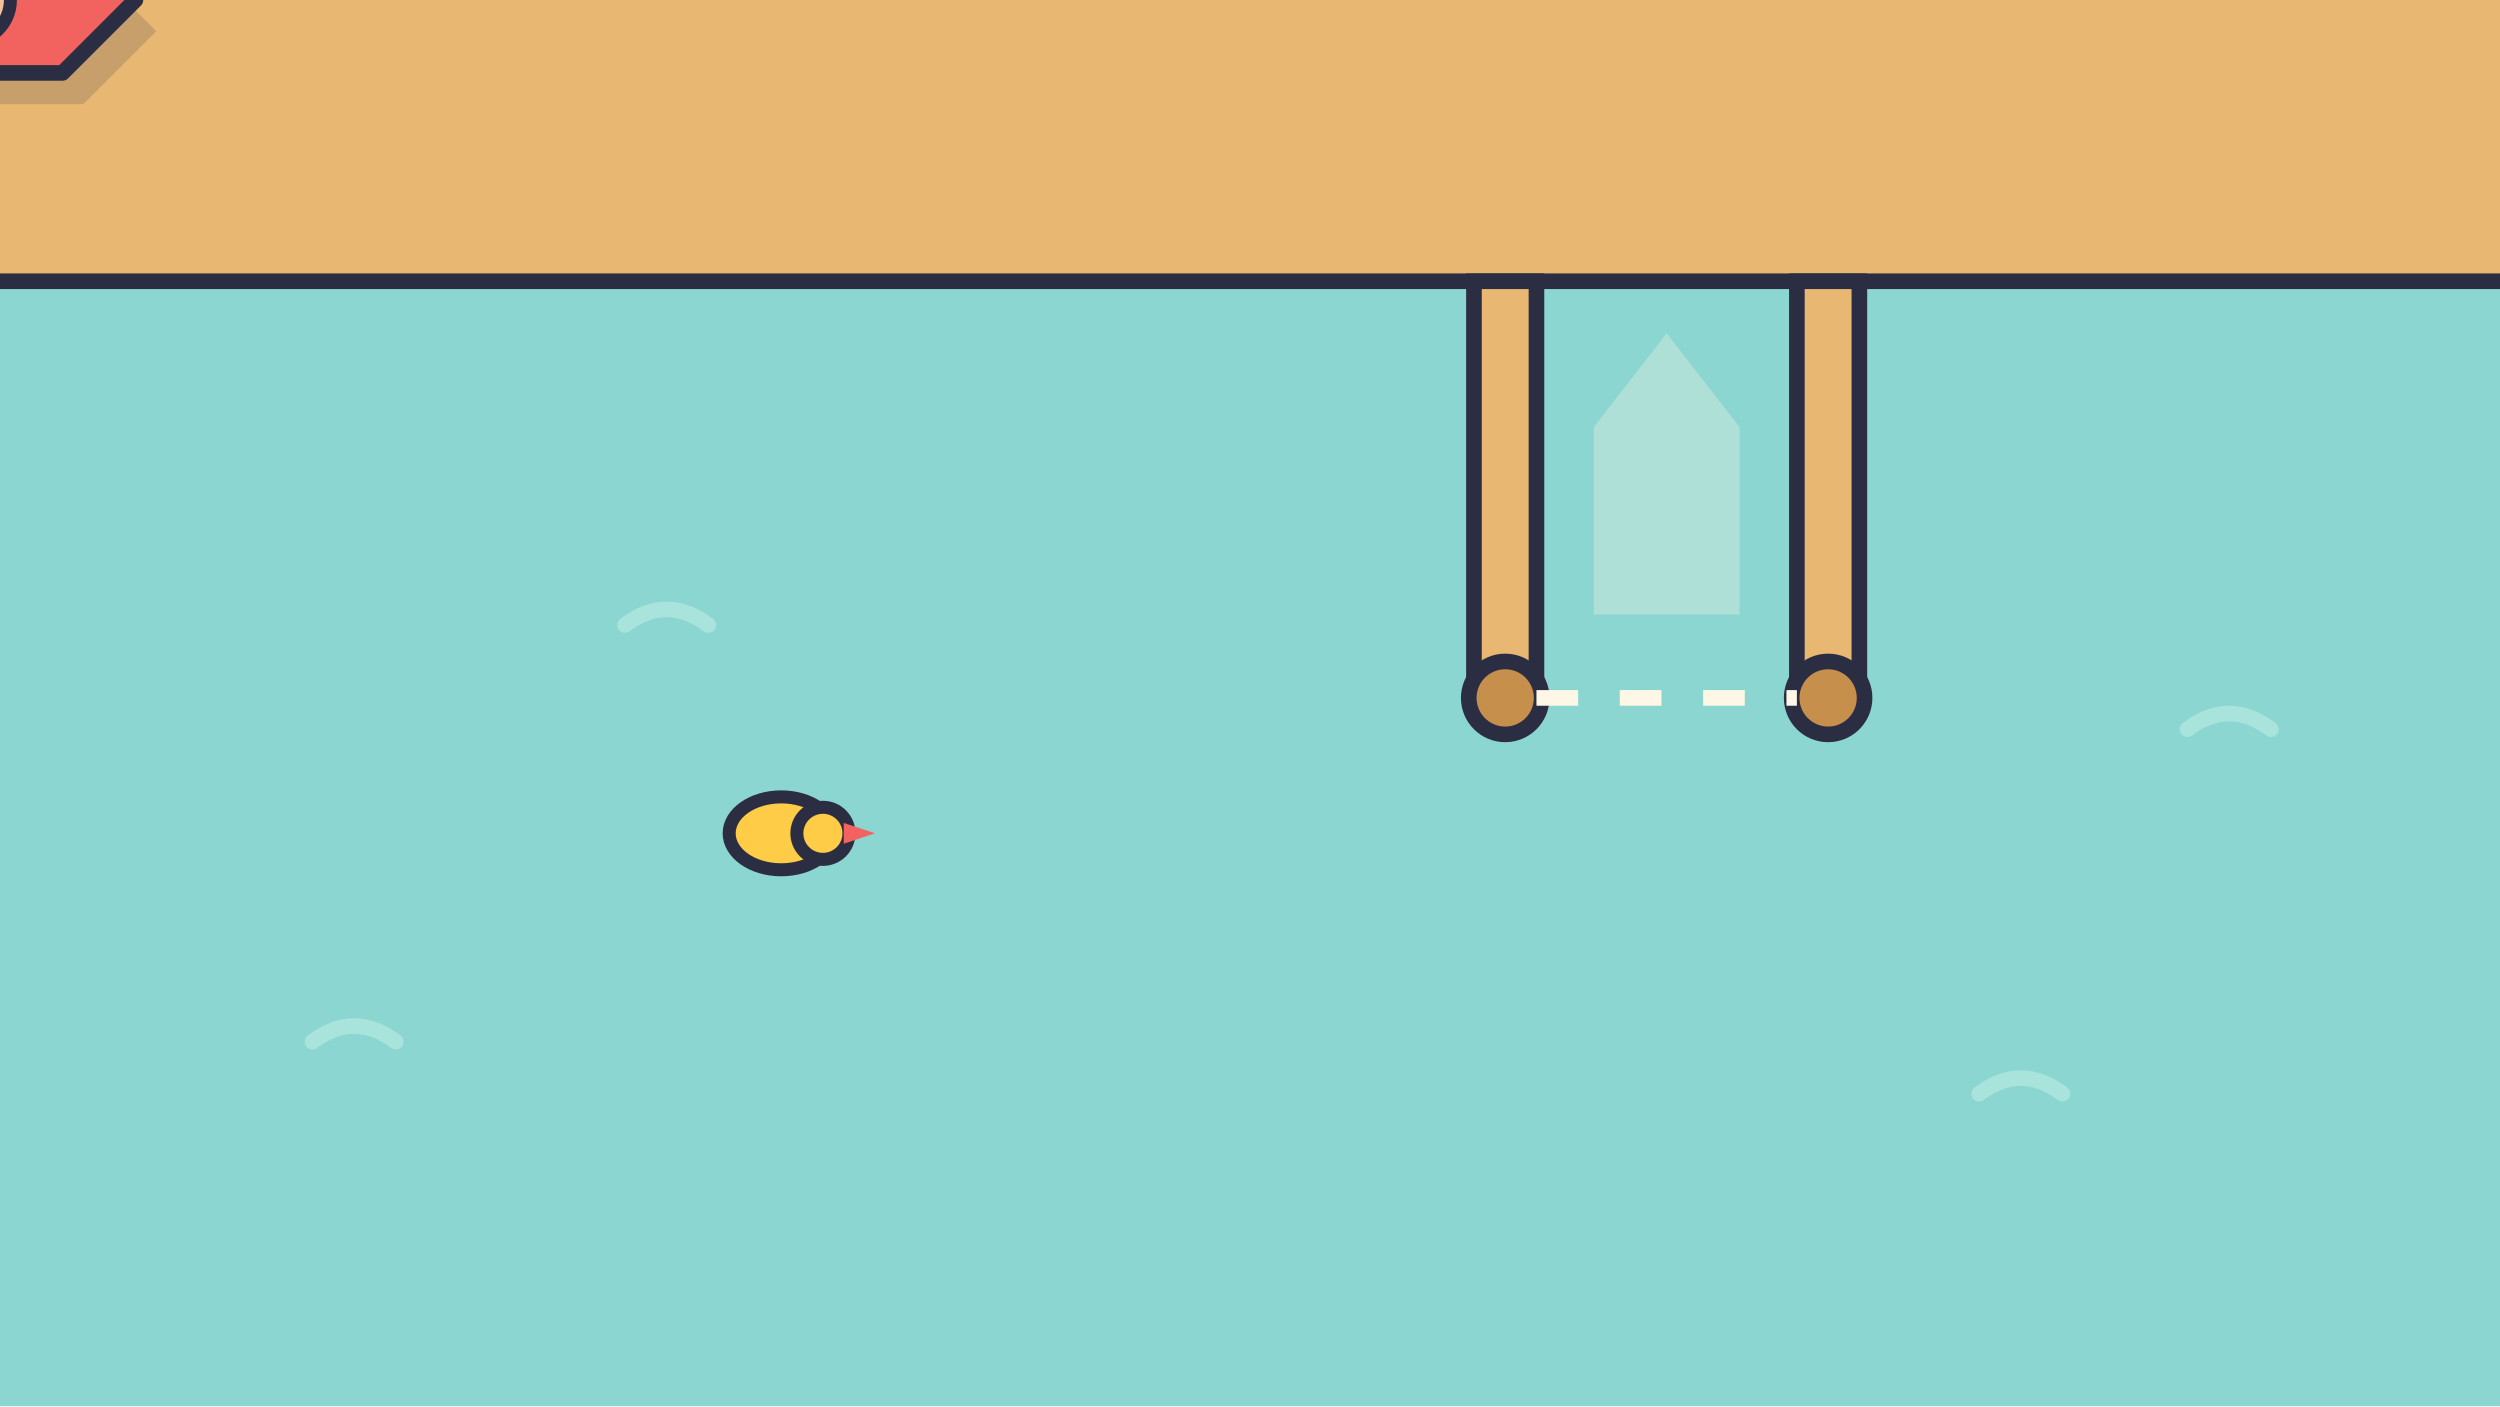
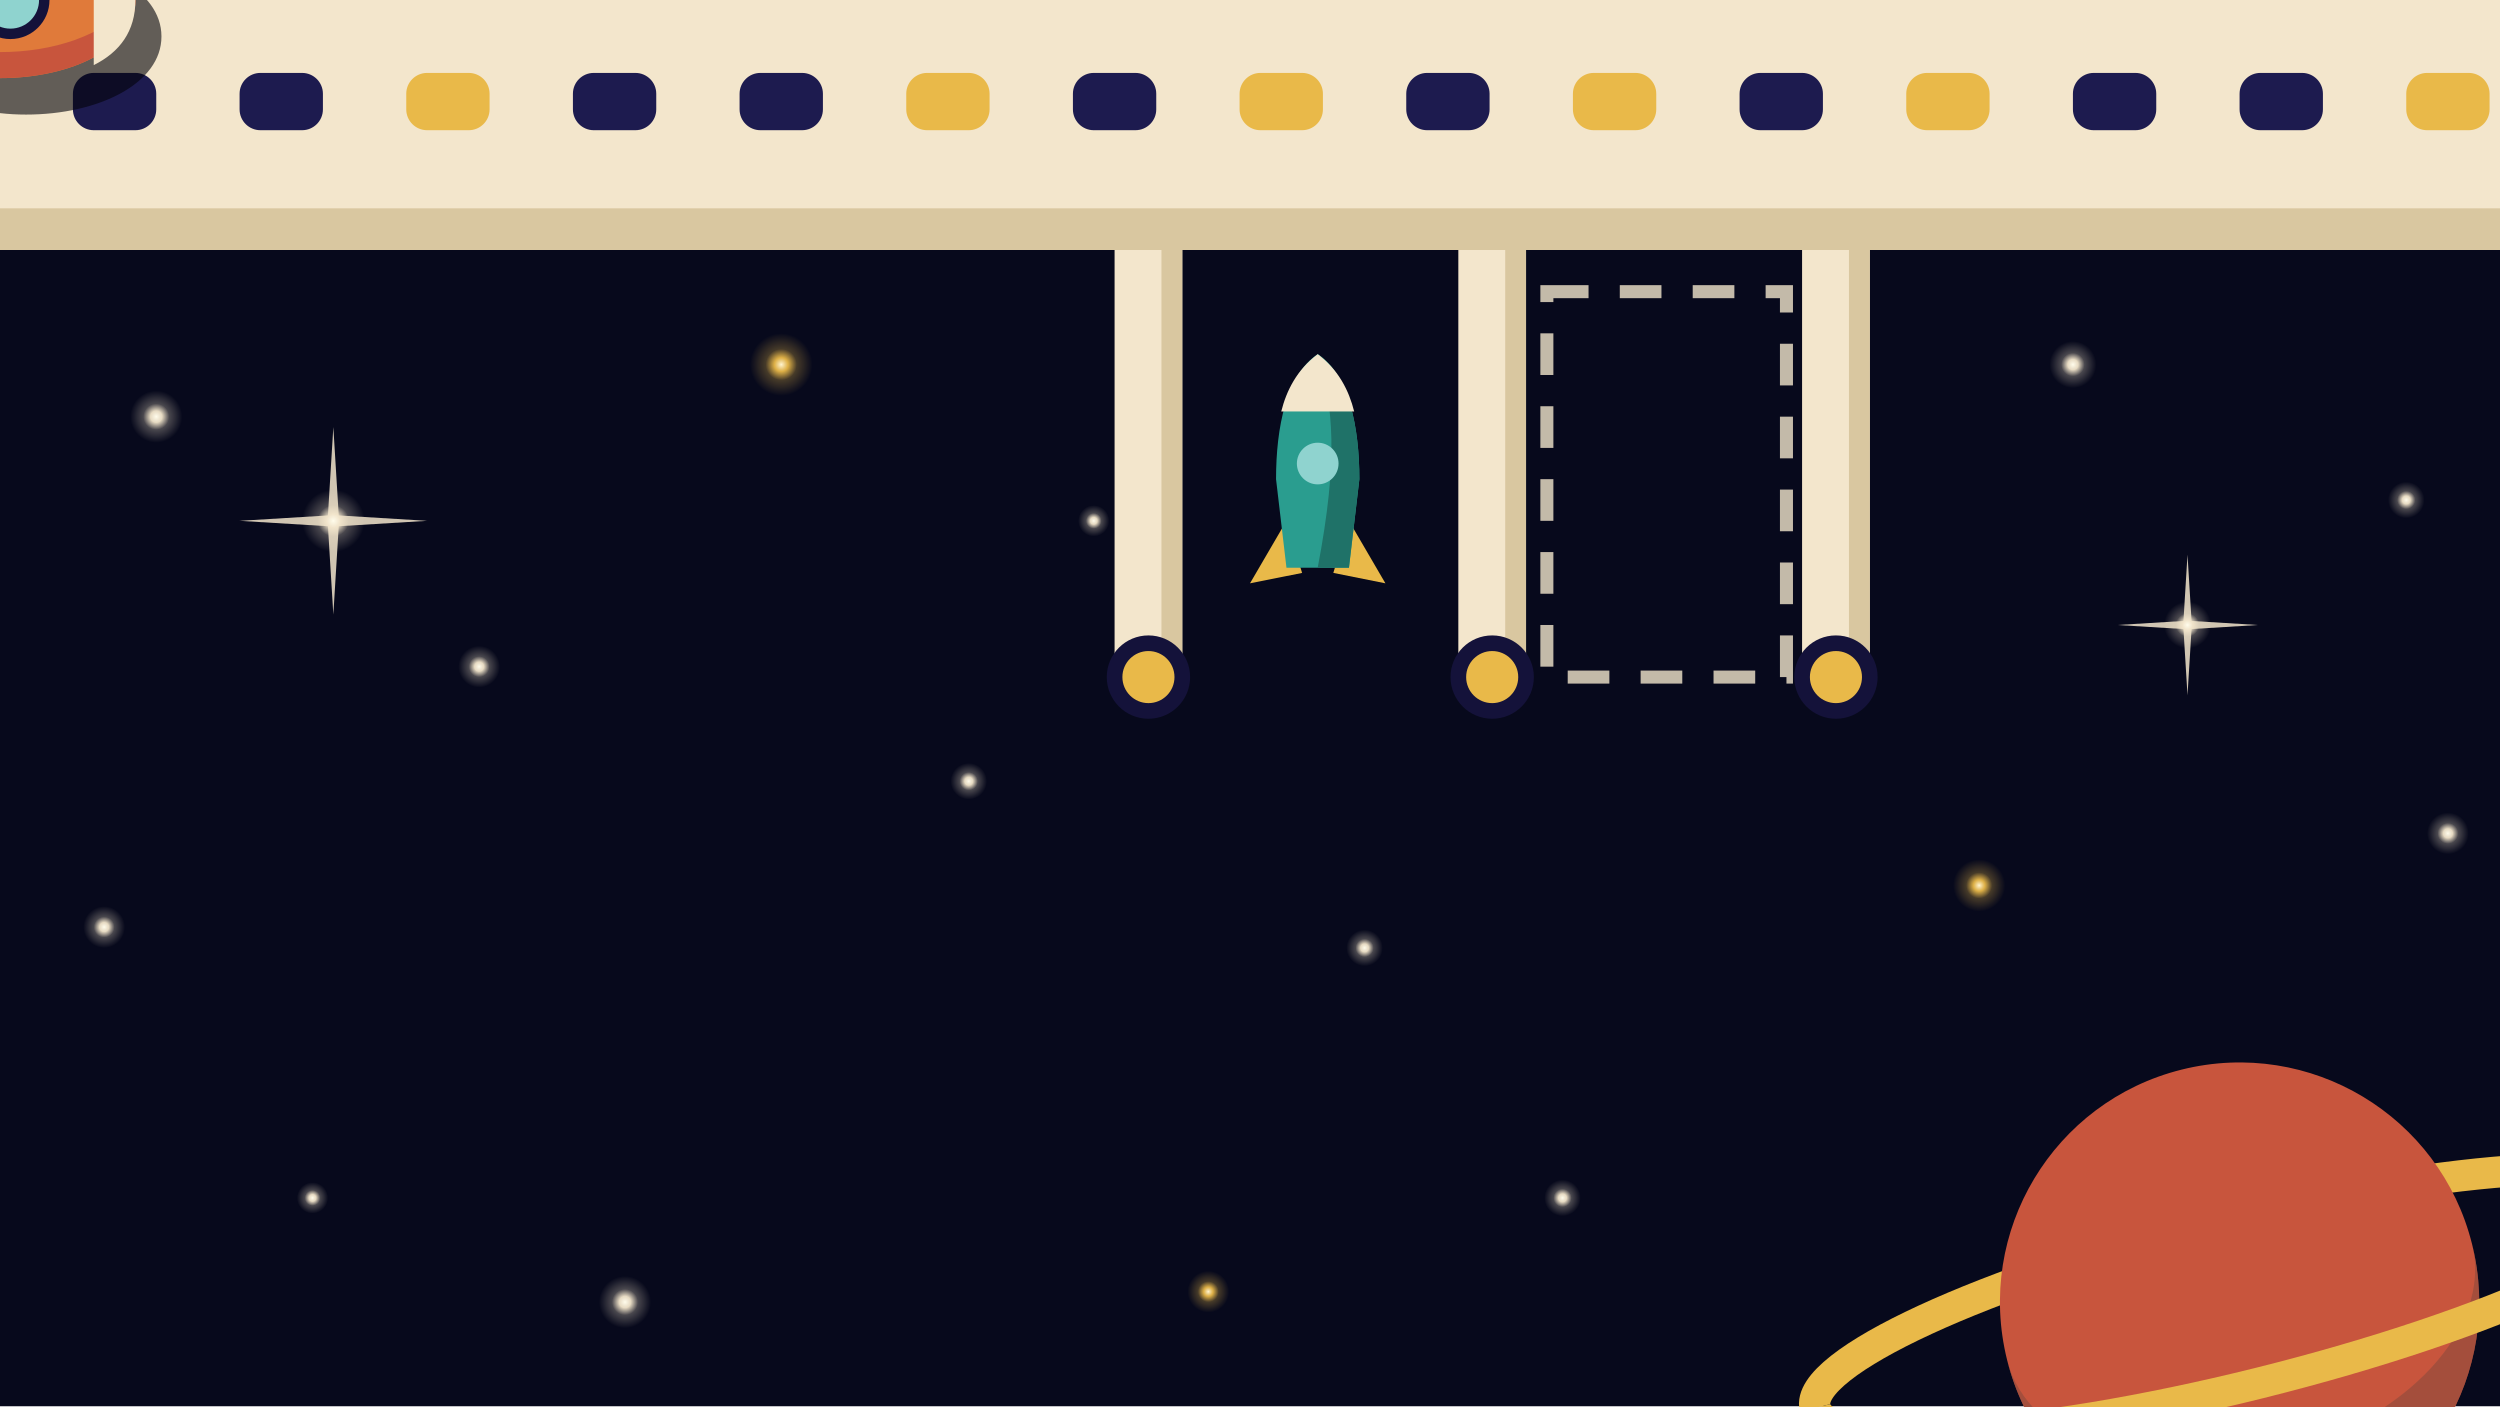
- <svg xmlns="http://www.w3.org/2000/svg" viewBox="0 0 480 270" width="480" height="270">
-   <rect width="480" height="270" fill="#8CD6D1" />
-   <g stroke="#A8E3DC" stroke-width="3" fill="none" stroke-linecap="round">
-     <path d="M60 200 q8 -6 16 0" />
-     <path d="M380 210 q8 -6 16 0" />
-     <path d="M120 120 q8 -6 16 0" />
-     <path d="M420 140 q8 -6 16 0" />
+ <svg xmlns="http://www.w3.org/2000/svg" xmlns:xlink="http://www.w3.org/1999/xlink" viewBox="0 0 480 270" width="480" height="270">
+   <defs>
+     <radialGradient id="glow">
+       <stop offset="0" stop-color="#FFFCEC" />
+       <stop offset=".22" stop-color="#F3E6CC" stop-opacity=".95" />
+       <stop offset=".5" stop-color="#F3E6CC" stop-opacity=".28" />
+       <stop offset="1" stop-color="#F3E6CC" stop-opacity="0" />
+     </radialGradient>
+     <radialGradient id="gold">
+       <stop offset="0" stop-color="#FFF4D0" />
+       <stop offset=".22" stop-color="#E9B949" stop-opacity=".95" />
+       <stop offset=".5" stop-color="#E9B949" stop-opacity=".28" />
+       <stop offset="1" stop-color="#E9B949" stop-opacity="0" />
+     </radialGradient>
+     <g id="flare">
+       <path d="M-18 0 L0 -1.1 L18 0 L0 1.1 Z M0 -18 L1.1 0 L0 18 L-1.1 0 Z" fill="#F3E6CC" opacity=".85" />
+       <circle r="6" fill="url(#glow)" />
+     </g>
+     <path id="star" d="M0 -11 l3.2 6.6 7.3 1 -5.3 5.1 1.3 7.2 -6.5 -3.4 -6.5 3.4 1.3 -7.2 -5.3 -5.1 7.3 -1z" />
+     <path id="egg" d="M26 0 C26 -9 14 -15 0 -15 C-14 -15 -22 -9 -22 0 C-22 9 -14 15 0 15 C14 15 26 9 26 0 Z" />
+     <g id="pod">
+       <path d="M-12 -11 L-27 -21 L-23 -6 Z M-12 11 L-27 21 L-23 6 Z" fill="#2A9D8F" />
+       <path d="M-21 -5 L-28 -7.5 L-28 7.5 L-21 5 Z" fill="#3D5A80" />
+       <use xlink:href="#egg" fill="#E07A3A" />
+       <path d="M-22 0 C-22 9 -14 15 0 15 C14 15 26 9 26 0 C20 7 10 10 0 10 C-12 10 -19 6 -22 0 Z" fill="#C8553D" />
+       <path d="M26 0 C26 -6 23 -10 18 -12.5 L18 12.5 C23 10 26 6 26 0 Z" fill="#F3E6CC" />
+       <circle cx="2" r="7.5" fill="#14123A" />
+       <circle cx="2" r="5.5" fill="#8FD3CF" />
+       <ellipse cx="0" cy="-2.2" rx="2.2" ry="1.2" fill="#F3E6CC" />
+     </g>
+   </defs>
+   <rect width="480" height="270" fill="#07091C" />
+   <g>
+     <circle cx="30" cy="80" r="5" fill="url(#glow)" />
+     <circle cx="92" cy="128" r="4" fill="url(#glow)" />
+     <circle cx="150" cy="70" r="6" fill="url(#gold)">
+       <animate attributeName="opacity" dur="2.3s" repeatCount="indefinite" values="1;.5;1" />
+     </circle>
+     <circle cx="186" cy="150" r="3.5" fill="url(#glow)" />
+     <circle cx="20" cy="178" r="4" fill="url(#glow)">
+       <animate attributeName="opacity" dur="1.7s" repeatCount="indefinite" values=".6;1;.6" />
+     </circle>
+     <circle cx="120" cy="250" r="5" fill="url(#glow)" />
+     <circle cx="232" cy="248" r="4" fill="url(#gold)" />
+     <circle cx="262" cy="182" r="3.5" fill="url(#glow)" />
+     <circle cx="398" cy="70" r="4.5" fill="url(#glow)">
+       <animate attributeName="opacity" dur="2.9s" repeatCount="indefinite" values="1;.55;1" />
+     </circle>
+     <circle cx="462" cy="96" r="3.5" fill="url(#glow)" />
+     <circle cx="380" cy="170" r="5" fill="url(#gold)" />
+     <circle cx="470" cy="160" r="4" fill="url(#glow)" />
+     <circle cx="300" cy="230" r="3.5" fill="url(#glow)">
+       <animate attributeName="opacity" dur="2.1s" repeatCount="indefinite" values=".5;1;.5" />
+     </circle>
+     <circle cx="60" cy="230" r="3" fill="url(#glow)" />
+     <circle cx="210" cy="100" r="3" fill="url(#glow)" />
+     <use xlink:href="#flare" x="64" y="100">
+       <animate attributeName="opacity" dur="3.1s" repeatCount="indefinite" values="1;.55;1" />
+     </use>
+     <use xlink:href="#flare" x="420" y="120" transform="translate(420 120) scale(.75) translate(-420 -120)" />
  </g>
-   <rect x="-4" y="-4" width="488" height="58" fill="#E8B873" stroke="#2B2D42" stroke-width="3" />
-   <rect x="283" y="54" width="12" height="80" fill="#E8B873" stroke="#2B2D42" stroke-width="3" />
-   <rect x="345" y="54" width="12" height="80" fill="#E8B873" stroke="#2B2D42" stroke-width="3" />
-   <circle cx="289" cy="134" r="7" fill="#C78F4C" stroke="#2B2D42" stroke-width="3" />
-   <circle cx="351" cy="134" r="7" fill="#C78F4C" stroke="#2B2D42" stroke-width="3" />
-   <path d="M295 134 H345" stroke="#FFF7E5" stroke-width="3" stroke-dasharray="8 8" />
-   <path d="M320 64 l14 18 v36 h-28 v-36 z" fill="#FFF7E5" opacity=".3" />
+   <g transform="translate(430 250) rotate(-14)">
+     <path d="M-84 0 A84 16 0 0 1 84 0" fill="none" stroke="#E9B949" stroke-width="6" />
+     <circle r="46" fill="#C8553D" />
+     <path d="M-46 0 A46 46 0 0 0 46 0 A46 30 0 0 1 -46 0 Z" fill="#8C4A3C" opacity=".6" />
+     <path d="M84 0 A84 16 0 0 1 -84 0" fill="none" stroke="#E9B949" stroke-width="6" />
+   </g>
+   <rect x="-4" y="-4" width="488" height="52" fill="#F3E6CC" />
+   <rect x="-4" y="40" width="488" height="8" fill="#D9C7A0" />
+   <g fill="#1D1B4F">
+     <rect x="14" y="14" width="16" height="11" rx="4" />
+     <rect x="46" y="14" width="16" height="11" rx="4" />
+     <rect x="110" y="14" width="16" height="11" rx="4" />
+     <rect x="142" y="14" width="16" height="11" rx="4" />
+     <rect x="206" y="14" width="16" height="11" rx="4" />
+     <rect x="270" y="14" width="16" height="11" rx="4" />
+     <rect x="334" y="14" width="16" height="11" rx="4" />
+     <rect x="398" y="14" width="16" height="11" rx="4" />
+     <rect x="430" y="14" width="16" height="11" rx="4" />
+   </g>
+   <g fill="#E9B949">
+     <rect x="78" y="14" width="16" height="11" rx="4" />
+     <rect x="174" y="14" width="16" height="11" rx="4" />
+     <rect x="238" y="14" width="16" height="11" rx="4" />
+     <rect x="302" y="14" width="16" height="11" rx="4" />
+     <rect x="366" y="14" width="16" height="11" rx="4" />
+     <rect x="462" y="14" width="16" height="11" rx="4" />
+   </g>
  <g>
-     <animateMotion dur="5s" repeatCount="indefinite" rotate="auto" keyPoints="0;1;1" keyTimes="0;.6;1" calcMode="spline" keySplines=".3 0 .4 1;0 0 1 1" path="M60 220 C 200 220, 320 230, 320 140 L 320 92" />
-     <g transform="rotate(0)">
-       <path d="M26 0 L12 -14 H-22 V14 H12 Z" fill="#2B2D42" opacity=".18" transform="translate(4 6)" />
-       <path d="M26 0 L12 -14 H-22 V14 H12 Z" fill="#F2635F" stroke="#2B2D42" stroke-width="3" stroke-linejoin="round" />
-       <circle cx="-6" cy="0" r="8" fill="#F3C29A" stroke="#2B2D42" stroke-width="2.5" />
-       <circle cx="-7" cy="0" r="5" fill="#FFF7E5" stroke="#2B2D42" stroke-width="2" />
+     <rect x="214" y="48" width="13" height="80" fill="#F3E6CC" />
+     <rect x="223" y="48" width="4" height="80" fill="#D9C7A0" />
+     <rect x="280" y="48" width="13" height="80" fill="#F3E6CC" />
+     <rect x="289" y="48" width="4" height="80" fill="#D9C7A0" />
+     <rect x="346" y="48" width="13" height="80" fill="#F3E6CC" />
+     <rect x="355" y="48" width="4" height="80" fill="#D9C7A0" />
+     <circle cx="220.5" cy="130" r="8" fill="#14123A" />
+     <circle cx="220.5" cy="130" r="5" fill="#E9B949" />
+     <circle cx="286.5" cy="130" r="8" fill="#14123A" />
+     <circle cx="286.5" cy="130" r="5" fill="#E9B949" />
+     <circle cx="352.5" cy="130" r="8" fill="#14123A" />
+     <circle cx="352.5" cy="130" r="5" fill="#E9B949" />
+   </g>
+   <g transform="translate(253 92) rotate(-90)">
+     <path d="M-8 -6 L-20 -13 L-18 -3 Z M-8 6 L-20 13 L-18 3 Z" fill="#E9B949" />
+     <path d="M24 0 C20 -6 10 -8 0 -8 L-17 -6 L-17 6 L0 8 C10 8 20 6 24 0 Z" fill="#2A9D8F" />
+     <path d="M-17 0 L-17 6 L0 8 C10 8 20 6 24 0 C14 3 4 4 -17 0 Z" fill="#1F7268" />
+     <path d="M24 0 C21 -4 17 -6 13 -7 L13 7 C17 6 21 4 24 0 Z" fill="#F3E6CC" />
+     <circle cx="3" r="4" fill="#8FD3CF" />
+   </g>
+   <rect x="297" y="56" width="46" height="74" fill="#2A9D8F" opacity="0">
+     <animate attributeName="opacity" dur="6s" repeatCount="indefinite" values="0;0;.3;.3;0" keyTimes="0;.62;.64;.95;1" />
+   </rect>
+   <rect x="297" y="56" width="46" height="74" fill="none" stroke="#F3E6CC" stroke-width="2.5" stroke-dasharray="8 6" opacity=".8" />
+   <g transform="translate(5 7)" opacity=".6">
+     <g>
+       <animateMotion dur="6s" repeatCount="indefinite" rotate="auto" keyPoints="0;1;1" keyTimes="0;.55;1" calcMode="spline" keySplines=".25 0 .35 1;0 0 1 1" path="M40 226 C 190 236, 320 244, 320 164 L 320 93" />
+       <use xlink:href="#egg" fill="#020209" />
    </g>
  </g>
+   <g>
+     <animateMotion dur="6s" repeatCount="indefinite" rotate="auto" keyPoints="0;1;1" keyTimes="0;.55;1" calcMode="spline" keySplines=".25 0 .35 1;0 0 1 1" path="M40 226 C 190 236, 320 244, 320 164 L 320 93" />
+     <g transform="translate(-28 0)" opacity="1">
+       <animate attributeName="opacity" dur="6s" repeatCount="indefinite" values="1;1;0;0" keyTimes="0;.42;.5;1" />
+       <g>
+         <animateTransform attributeName="transform" type="scale" dur=".18s" repeatCount="indefinite" values="1 1;.72 .85;1 1" />
+         <path d="M0 -6 C-9 -6 -19 -2 -26 0 C-19 2 -9 6 0 6 Z" fill="#E07A3A" />
+         <path d="M0 -3.5 C-6 -3.5 -12 -1 -16 0 C-12 1 -6 3.5 0 3.5 Z" fill="#E9B949" />
+       </g>
+     </g>
+     <use xlink:href="#pod" />
+   </g>
+   <circle cx="320" cy="93" r="38" fill="none" stroke="#E9B949" stroke-width="4" stroke-linecap="round" stroke-dasharray="238.8" stroke-dashoffset="238.8" transform="rotate(-90 320 93)" opacity="0">
+     <animate attributeName="opacity" dur="6s" repeatCount="indefinite" values="0;0;1;1;0;0" keyTimes="0;.55;.56;.63;.67;1" />
+     <animate attributeName="stroke-dashoffset" dur="6s" repeatCount="indefinite" values="238.8;238.8;0;0" keyTimes="0;.56;.63;1" />
+   </circle>
  <g opacity="0">
-     <animate attributeName="opacity" dur="5s" repeatCount="indefinite" values="0;0;1;1;0" keyTimes="0;.62;.66;.95;1" />
-     <circle cx="320" cy="64" r="14" fill="none" stroke="#FFF7E5" stroke-width="3" />
-     <text x="400" y="100" font-family="Arial Rounded MT Bold, Trebuchet MS, sans-serif" font-weight="bold" font-size="26" fill="#FFCC47" stroke="#2B2D42" stroke-width="1.5" text-anchor="middle">PARKED!</text>
-     <g fill="#FFCC47" stroke="#2B2D42" stroke-width="2">
-       <path d="M372 120 l4 8 9 1 -7 6 2 9 -8 -5 -8 5 2 -9 -7 -6 9 -1z" />
-       <path d="M400 120 l4 8 9 1 -7 6 2 9 -8 -5 -8 5 2 -9 -7 -6 9 -1z" />
-       <path d="M428 120 l4 8 9 1 -7 6 2 9 -8 -5 -8 5 2 -9 -7 -6 9 -1z" />
+     <animate attributeName="opacity" dur="6s" repeatCount="indefinite" values="0;0;1;1;0" keyTimes="0;.64;.66;.95;1" />
+     <g font-family="Righteous, 'Arial Rounded MT Bold', 'Trebuchet MS', sans-serif" font-weight="bold" font-size="28" text-anchor="middle">
+       <text x="322" y="183" fill="#C8553D">DOCKED!</text>
+       <text x="320" y="180" fill="#E9B949">DOCKED!</text>
+     </g>
+     <g fill="#E9B949">
+       <g transform="translate(292 208)">
+         <g transform="scale(0)">
+           <animateTransform attributeName="transform" type="scale" dur="6s" repeatCount="indefinite" values="0;0;1.35;1;1" keyTimes="0;.67;.70;.72;1" />
+           <use xlink:href="#star" />
+         </g>
+       </g>
+       <g transform="translate(320 208)">
+         <g transform="scale(0)">
+           <animateTransform attributeName="transform" type="scale" dur="6s" repeatCount="indefinite" values="0;0;1.35;1;1" keyTimes="0;.71;.74;.76;1" />
+           <use xlink:href="#star" />
+         </g>
+       </g>
+       <g transform="translate(348 208)">
+         <g transform="scale(0)">
+           <animateTransform attributeName="transform" type="scale" dur="6s" repeatCount="indefinite" values="0;0;1.35;1;1" keyTimes="0;.75;.78;.80;1" />
+           <use xlink:href="#star" />
+         </g>
+       </g>
    </g>
  </g>
-   <g transform="translate(150 160)">
-     <ellipse cx="0" cy="0" rx="10" ry="7" fill="#FFCC47" stroke="#2B2D42" stroke-width="2.5" />
-     <circle cx="8" cy="0" r="5" fill="#FFCC47" stroke="#2B2D42" stroke-width="2.5" />
-     <path d="M12 -2 l6 2 -6 2z" fill="#F2635F" />
-   </g>
</svg>
